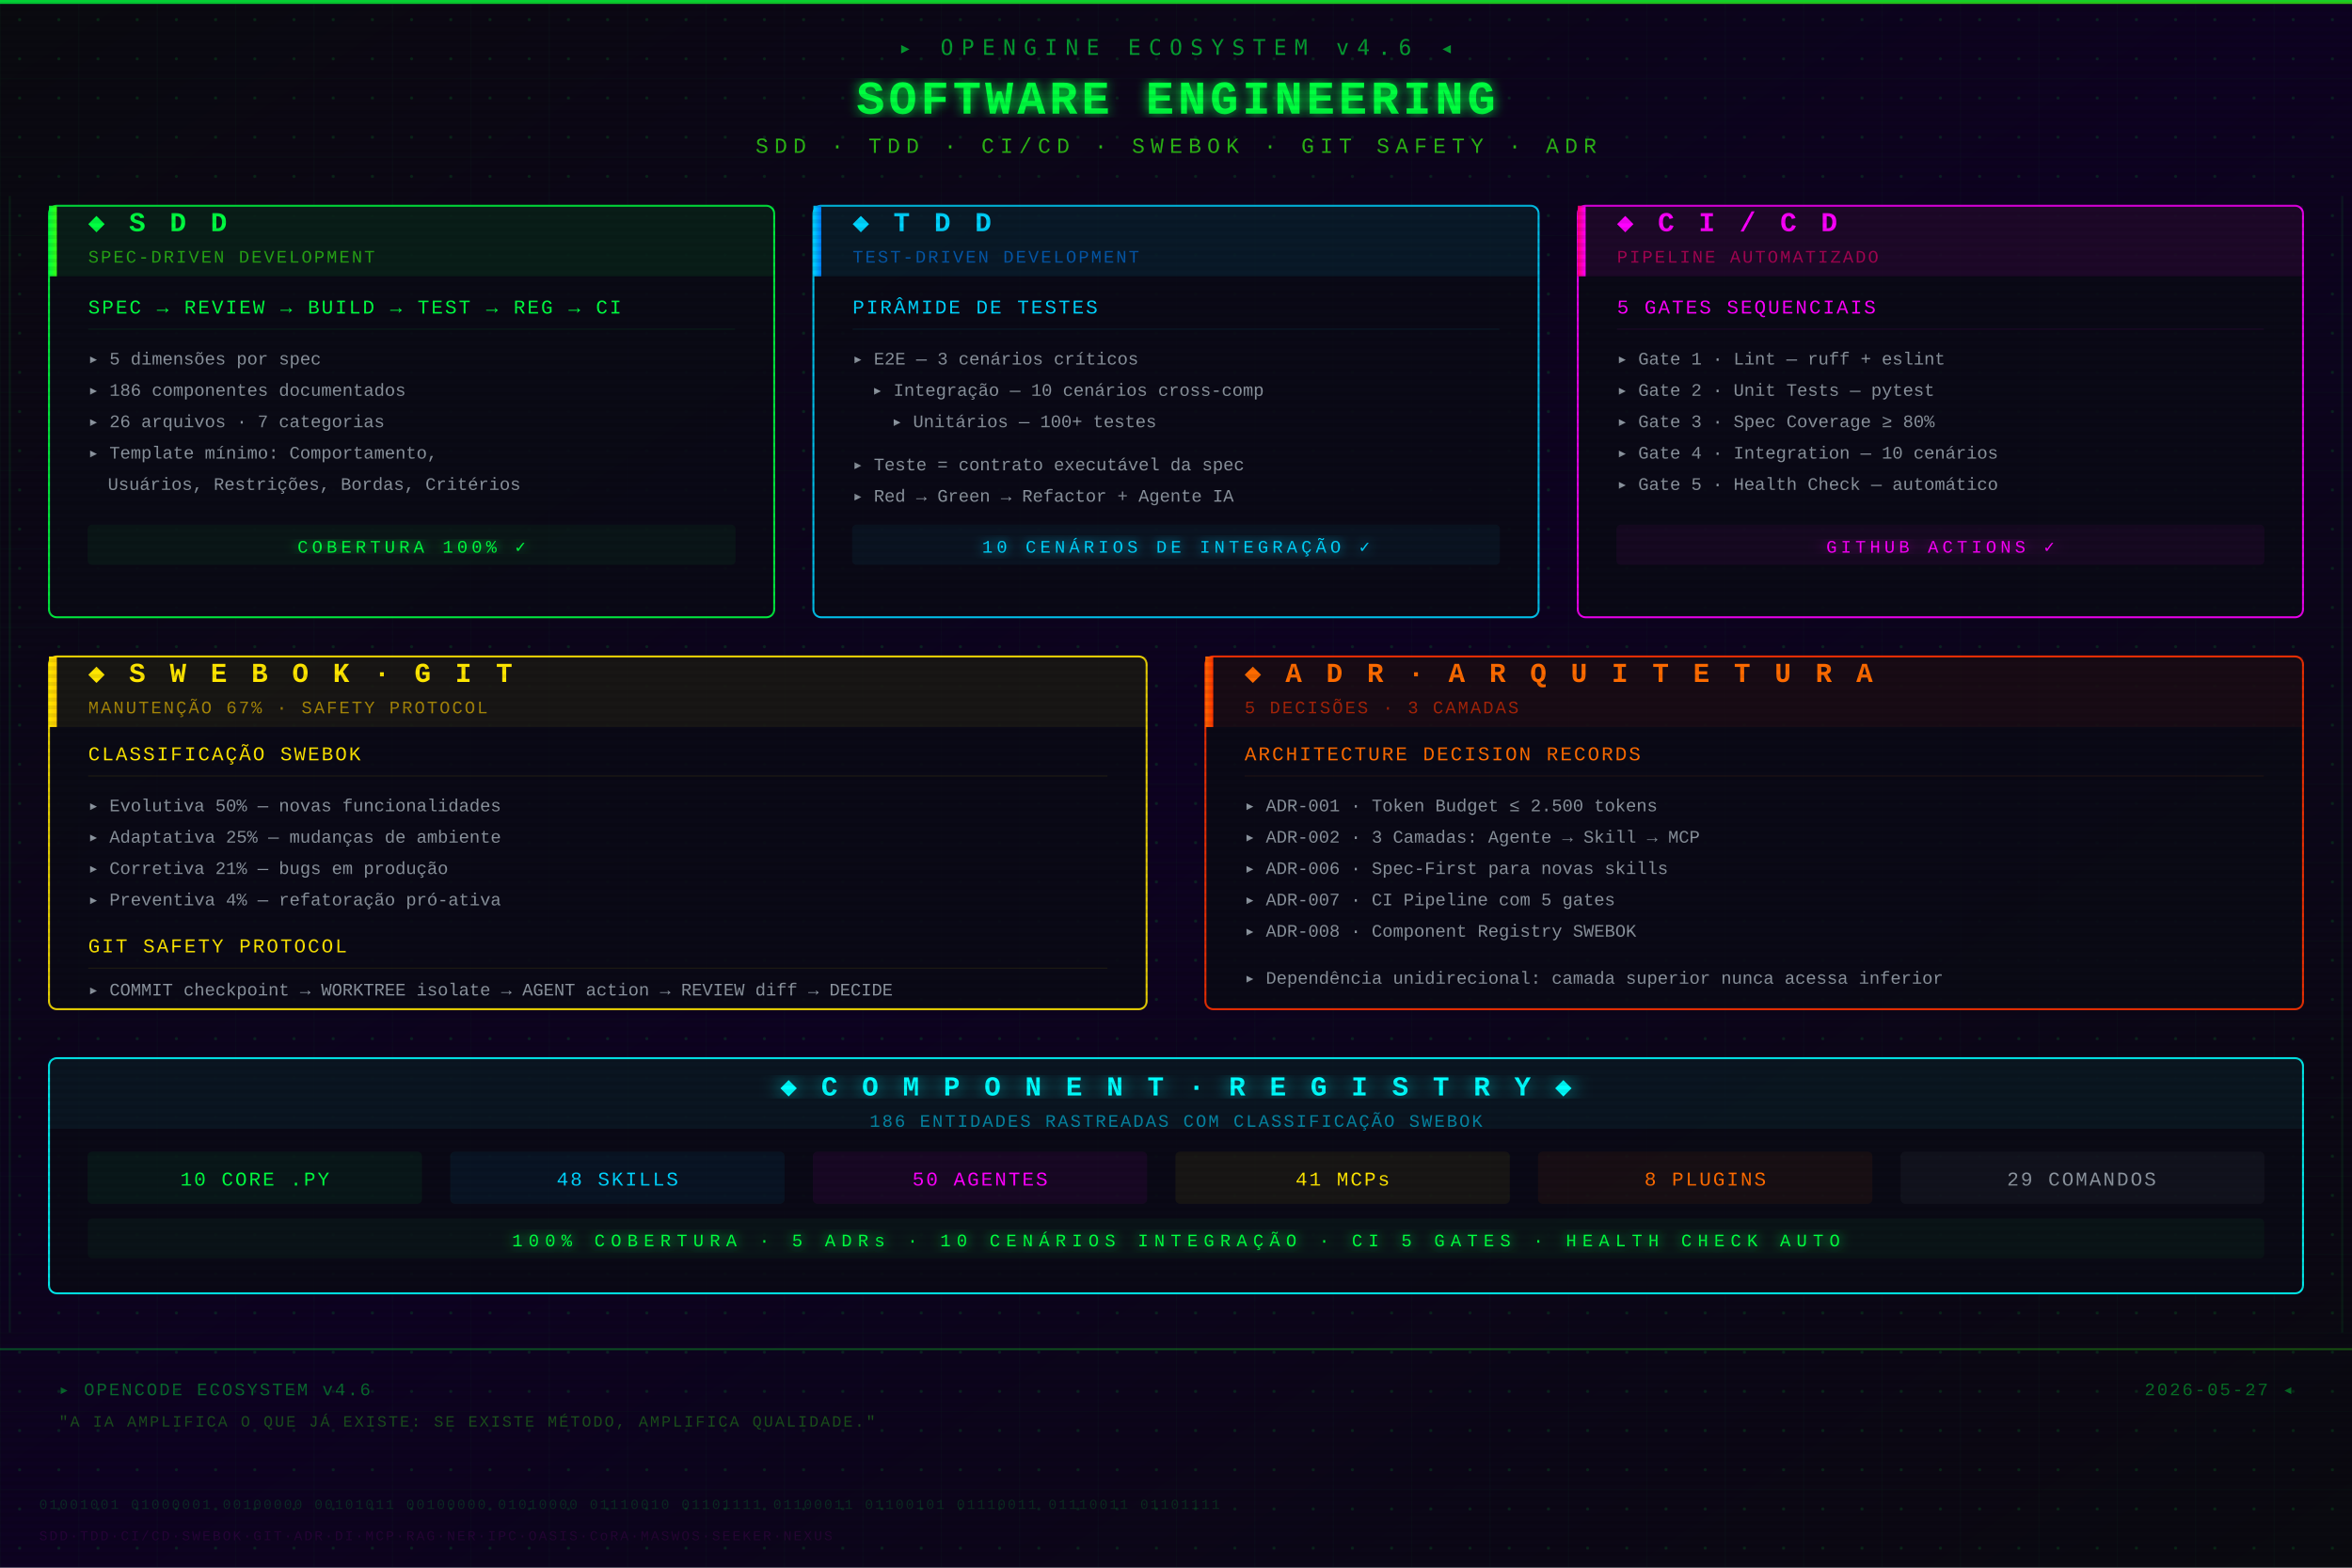
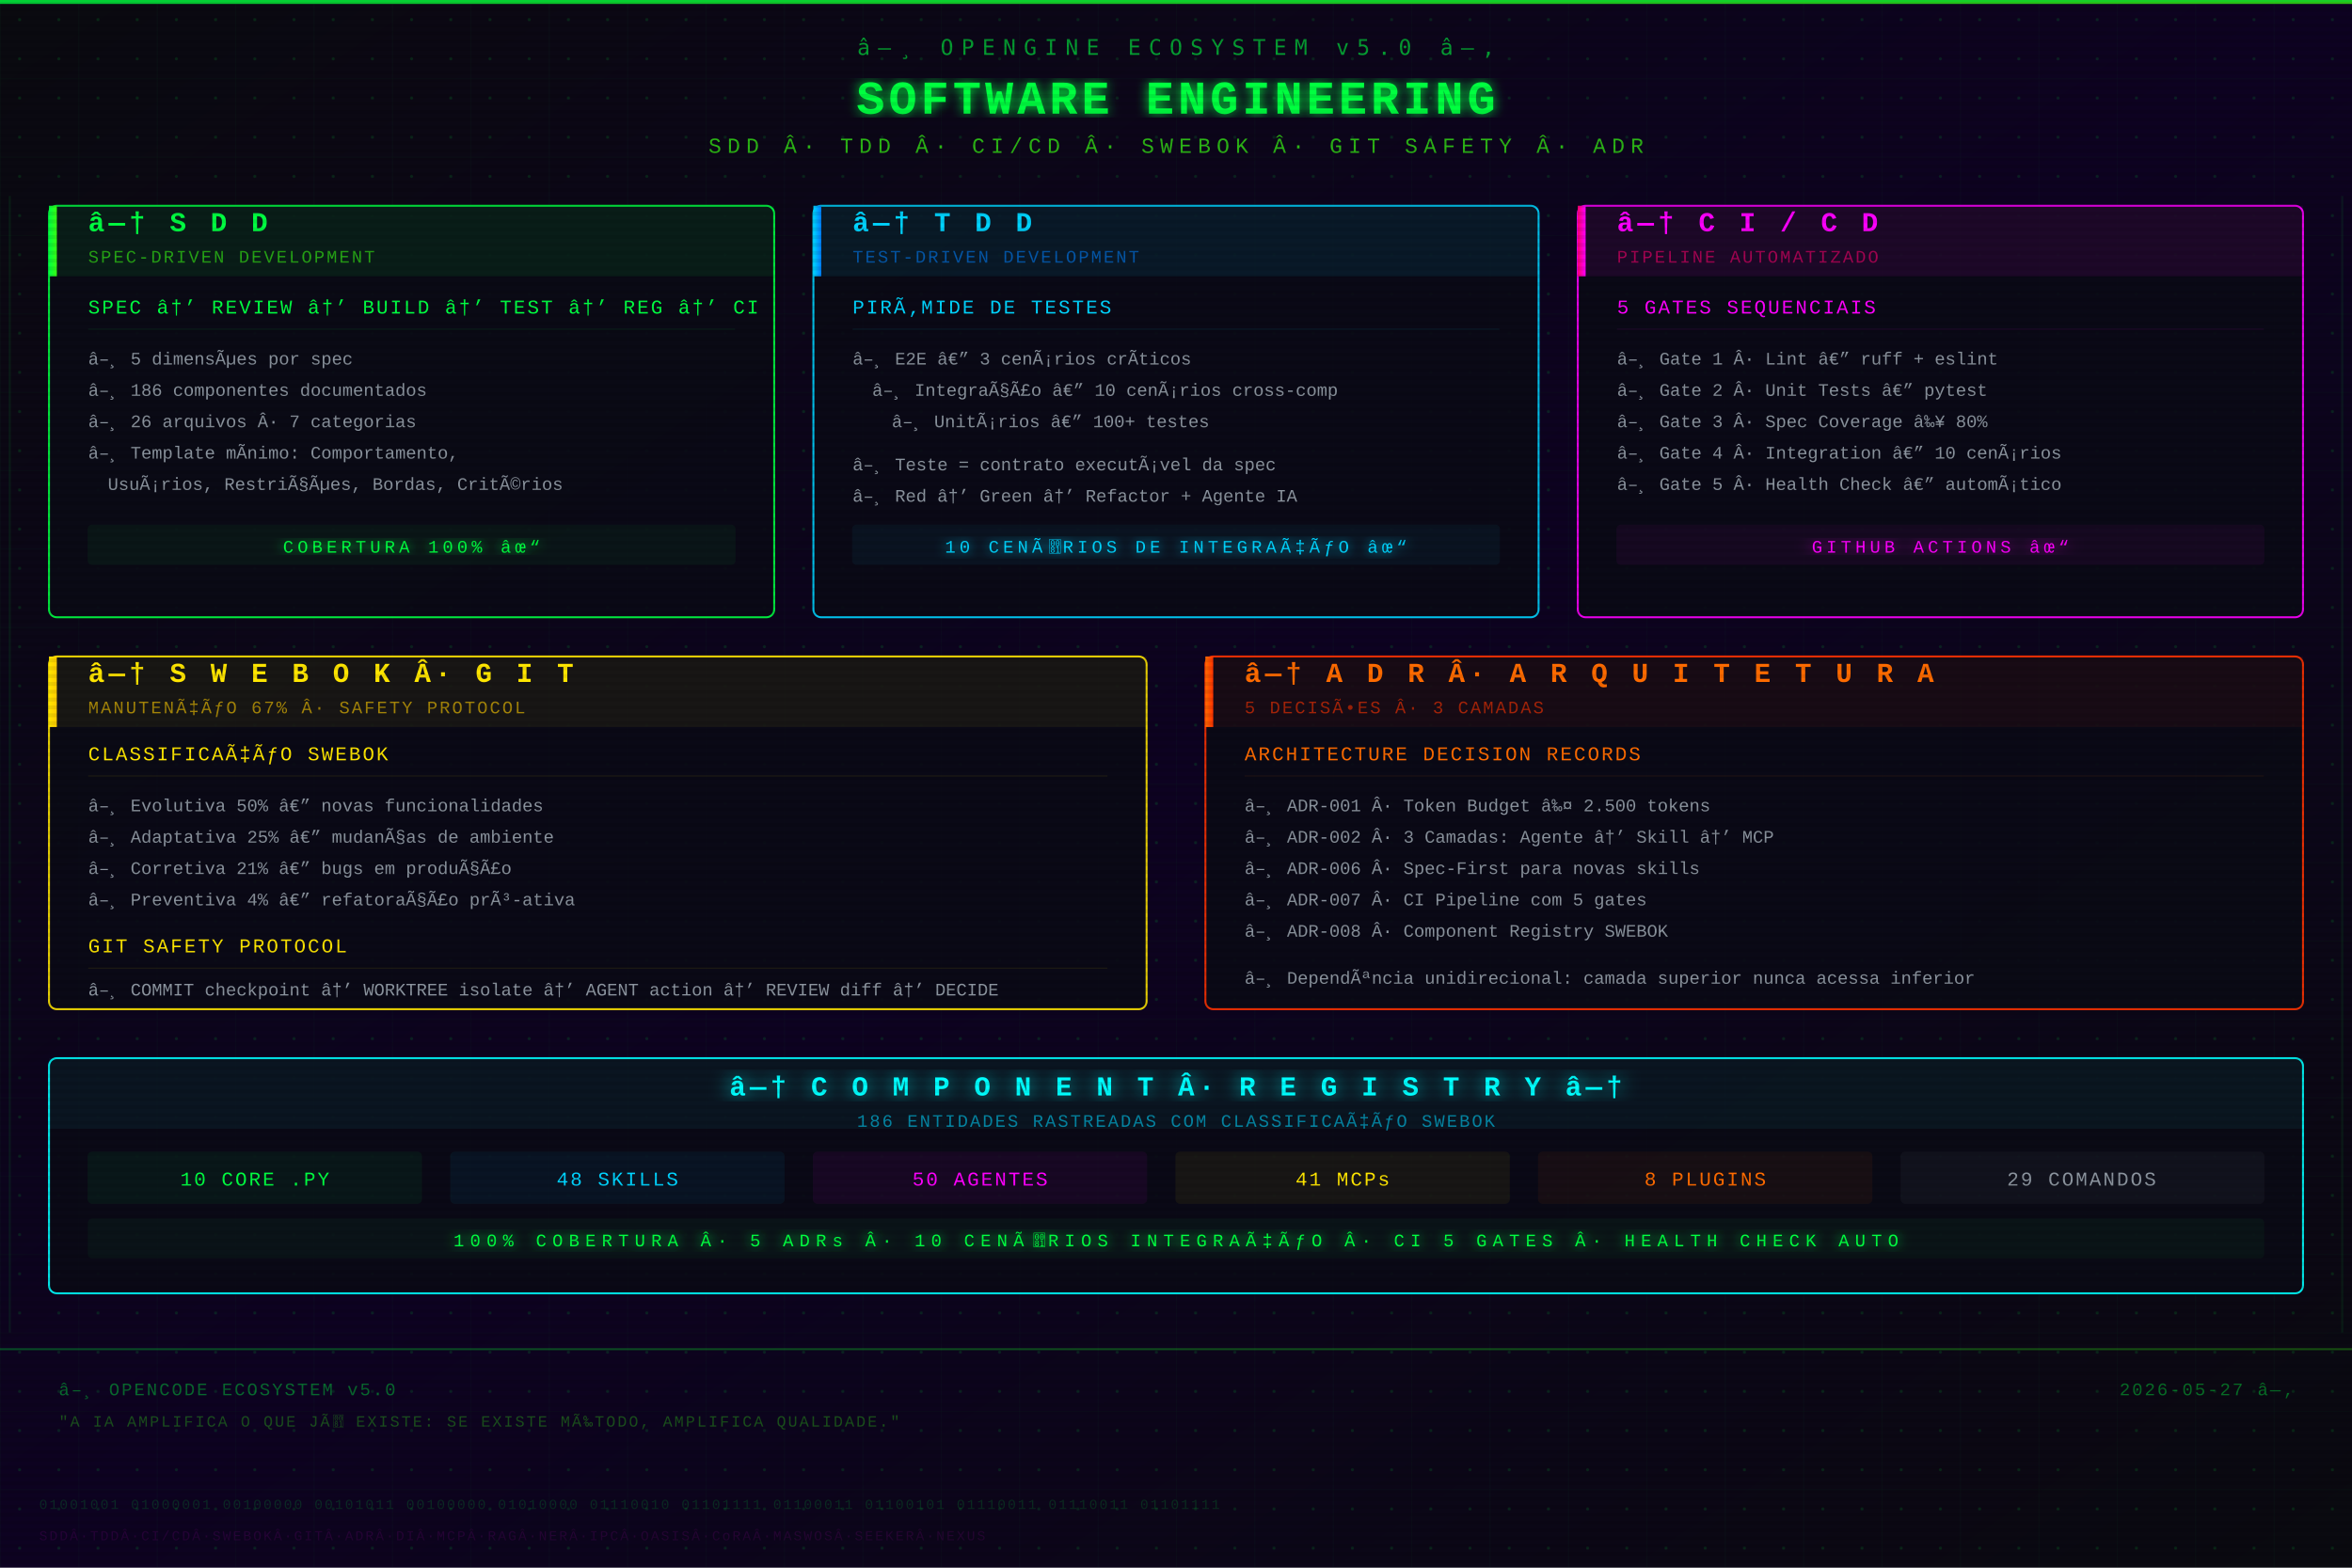
<svg xmlns="http://www.w3.org/2000/svg" viewBox="0 0 1200 800" font-family="'Courier New', 'JetBrains Mono', monospace">
  <defs>
    <linearGradient id="bgGrad" x1="0" y1="0" x2="1" y2="1">
      <stop offset="0%" stop-color="#0a0a0f" />
      <stop offset="50%" stop-color="#0d0221" />
      <stop offset="100%" stop-color="#0a0a0f" />
    </linearGradient>
    <linearGradient id="neonGreen" x1="0" y1="0" x2="1" y2="0">
      <stop offset="0%" stop-color="#00ff41" />
      <stop offset="100%" stop-color="#39ff14" />
    </linearGradient>
    <linearGradient id="neonPink" x1="0" y1="0" x2="1" y2="0">
      <stop offset="0%" stop-color="#ff006e" />
      <stop offset="100%" stop-color="#ff00ff" />
    </linearGradient>
    <linearGradient id="neonBlue" x1="0" y1="0" x2="1" y2="0">
      <stop offset="0%" stop-color="#00d4ff" />
      <stop offset="100%" stop-color="#0080ff" />
    </linearGradient>
    <linearGradient id="neonCyan" x1="0" y1="0" x2="1" y2="0">
      <stop offset="0%" stop-color="#00ffff" />
      <stop offset="100%" stop-color="#00d4ff" />
    </linearGradient>
    <linearGradient id="neonYellow" x1="0" y1="0" x2="1" y2="0">
      <stop offset="0%" stop-color="#ffe600" />
      <stop offset="100%" stop-color="#ffcc00" />
    </linearGradient>
    <linearGradient id="neonOrange" x1="0" y1="0" x2="1" y2="0">
      <stop offset="0%" stop-color="#ff6b00" />
      <stop offset="100%" stop-color="#ff3300" />
    </linearGradient>
    <filter id="glowGreen">
      <feGaussianBlur stdDeviation="3" result="blur" />
      <feMerge>
        <feMergeNode in="blur" />
        <feMergeNode in="SourceGraphic" />
      </feMerge>
    </filter>
    <filter id="glowPink">
      <feGaussianBlur stdDeviation="4" result="blur" />
      <feMerge>
        <feMergeNode in="blur" />
        <feMergeNode in="SourceGraphic" />
      </feMerge>
    </filter>
    <filter id="glowBlue">
      <feGaussianBlur stdDeviation="3" result="blur" />
      <feMerge>
        <feMergeNode in="blur" />
        <feMergeNode in="SourceGraphic" />
      </feMerge>
    </filter>
    <filter id="glowCyan">
      <feGaussianBlur stdDeviation="5" result="blur" />
      <feMerge>
        <feMergeNode in="blur" />
        <feMergeNode in="SourceGraphic" />
      </feMerge>
    </filter>
    <filter id="shadowDeep">
      <feDropShadow dx="0" dy="0" stdDeviation="8" flood-color="#00ff41" flood-opacity="0.3" />
    </filter>
    <filter id="shadowPink">
      <feDropShadow dx="0" dy="0" stdDeviation="8" flood-color="#ff006e" flood-opacity="0.3" />
    </filter>
    <pattern id="grid" width="40" height="40" patternUnits="userSpaceOnUse">
      <path d="M 40 0 L 0 0 0 40" fill="none" stroke="#00ff41" stroke-width="0.3" opacity="0.08" />
    </pattern>
    <pattern id="dots" width="20" height="20" patternUnits="userSpaceOnUse">
      <circle cx="10" cy="10" r="0.8" fill="#00ff41" opacity="0.12" />
    </pattern>
    <pattern id="scanlines" width="4" height="4" patternUnits="userSpaceOnUse">
      <rect width="4" height="2" fill="#000" opacity="0.08" />
    </pattern>
  </defs>
  <rect width="1200" height="800" fill="url(#bgGrad)" />
  <rect width="1200" height="800" fill="url(#grid)" />
  <rect width="1200" height="800" fill="url(#dots)" />
  <rect x="0" y="0" width="1200" height="2" fill="url(#neonGreen)" opacity="0.8" />
  <rect x="0" y="0" width="1200" height="1" fill="#00ff41" opacity="0.4" filter="url(#glowGreen)" />
-   <text x="600" y="28" text-anchor="middle" fill="#00ff41" font-size="11" font-family="monospace" opacity="0.6" letter-spacing="4">▸ OPENGINE ECOSYSTEM v4.6 ◂</text>
+   <text x="600" y="28" text-anchor="middle" fill="#00ff41" font-size="11" font-family="monospace" opacity="0.6" letter-spacing="4">â–¸ OPENGINE ECOSYSTEM v5.0 â—‚</text>
  <text x="600" y="58" text-anchor="middle" fill="#00ff41" font-size="24" font-weight="900" filter="url(#glowGreen)" letter-spacing="2">SOFTWARE ENGINEERING</text>
-   <text x="600" y="78" text-anchor="middle" fill="#39ff14" font-size="11" opacity="0.7" letter-spacing="3">SDD · TDD · CI/CD · SWEBOK · GIT SAFETY · ADR</text>
+   <text x="600" y="78" text-anchor="middle" fill="#39ff14" font-size="11" opacity="0.7" letter-spacing="3">SDD Â· TDD Â· CI/CD Â· SWEBOK Â· GIT SAFETY Â· ADR</text>
  <line x1="200" y1="88" x2="1000" y2="88" stroke="url(#neonGreen)" stroke-width="0.5" opacity="0.3" />
  <rect x="25" y="105" width="370" height="210" rx="4" fill="#0a0a15" stroke="#00ff41" stroke-width="1" opacity="0.9" />
  <rect x="25" y="105" width="370" height="36" fill="#00ff41" opacity="0.08" />
  <rect x="25" y="105" width="4" height="36" fill="url(#neonGreen)" />
-   <text x="45" y="118" fill="#00ff41" font-size="14" font-weight="bold" letter-spacing="2">◆ S D D</text>
+   <text x="45" y="118" fill="#00ff41" font-size="14" font-weight="bold" letter-spacing="2">â—† S D D</text>
  <text x="45" y="134" fill="#39ff14" font-size="9" opacity="0.6" letter-spacing="1">SPEC-DRIVEN DEVELOPMENT</text>
-   <text x="45" y="160" fill="#00ff41" font-size="10" letter-spacing="1">SPEC → REVIEW → BUILD → TEST → REG → CI</text>
+   <text x="45" y="160" fill="#00ff41" font-size="10" letter-spacing="1">SPEC â†’ REVIEW â†’ BUILD â†’ TEST â†’ REG â†’ CI</text>
  <line x1="45" y1="168" x2="375" y2="168" stroke="#00ff41" stroke-width="0.3" opacity="0.15" />
-   <text x="45" y="186" fill="#8b949e" font-size="9">▸ 5 dimensões por spec</text>
-   <text x="45" y="202" fill="#8b949e" font-size="9">▸ 186 componentes documentados</text>
-   <text x="45" y="218" fill="#8b949e" font-size="9">▸ 26 arquivos · 7 categorias</text>
-   <text x="45" y="234" fill="#8b949e" font-size="9">▸ Template mínimo: Comportamento,</text>
-   <text x="55" y="250" fill="#8b949e" font-size="9">Usuários, Restrições, Bordas, Critérios</text>
+   <text x="45" y="186" fill="#8b949e" font-size="9">â–¸ 5 dimensÃµes por spec</text>
+   <text x="45" y="202" fill="#8b949e" font-size="9">â–¸ 186 componentes documentados</text>
+   <text x="45" y="218" fill="#8b949e" font-size="9">â–¸ 26 arquivos Â· 7 categorias</text>
+   <text x="45" y="234" fill="#8b949e" font-size="9">â–¸ Template mÃ­nimo: Comportamento,</text>
+   <text x="55" y="250" fill="#8b949e" font-size="9">UsuÃ¡rios, RestriÃ§Ãµes, Bordas, CritÃ©rios</text>
  <rect x="45" y="268" width="330" height="20" rx="2" fill="#00ff41" opacity="0.05" stroke="#00ff41" stroke-width="0.5" />
-   <text x="210" y="282" text-anchor="middle" fill="#00ff41" font-size="9" letter-spacing="2" filter="url(#glowGreen)">COBERTURA 100% ✓</text>
+   <text x="210" y="282" text-anchor="middle" fill="#00ff41" font-size="9" letter-spacing="2" filter="url(#glowGreen)">COBERTURA 100% âœ“</text>
  <rect x="415" y="105" width="370" height="210" rx="4" fill="#0a0a15" stroke="#00d4ff" stroke-width="1" opacity="0.9" />
  <rect x="415" y="105" width="370" height="36" fill="#00d4ff" opacity="0.08" />
  <rect x="415" y="105" width="4" height="36" fill="url(#neonBlue)" />
-   <text x="435" y="118" fill="#00d4ff" font-size="14" font-weight="bold" letter-spacing="2">◆ T D D</text>
+   <text x="435" y="118" fill="#00d4ff" font-size="14" font-weight="bold" letter-spacing="2">â—† T D D</text>
  <text x="435" y="134" fill="#0080ff" font-size="9" opacity="0.6" letter-spacing="1">TEST-DRIVEN DEVELOPMENT</text>
-   <text x="435" y="160" fill="#00d4ff" font-size="10" letter-spacing="1">PIRÂMIDE DE TESTES</text>
+   <text x="435" y="160" fill="#00d4ff" font-size="10" letter-spacing="1">PIRÃ‚MIDE DE TESTES</text>
  <line x1="435" y1="168" x2="765" y2="168" stroke="#00d4ff" stroke-width="0.3" opacity="0.15" />
-   <text x="435" y="186" fill="#8b949e" font-size="9">▸ E2E — 3 cenários críticos</text>
-   <text x="445" y="202" fill="#8b949e" font-size="9">▸ Integração — 10 cenários cross-comp</text>
-   <text x="455" y="218" fill="#8b949e" font-size="9">▸ Unitários — 100+ testes</text>
-   <text x="435" y="240" fill="#8b949e" font-size="9">▸ Teste = contrato executável da spec</text>
-   <text x="435" y="256" fill="#8b949e" font-size="9">▸ Red → Green → Refactor + Agente IA</text>
+   <text x="435" y="186" fill="#8b949e" font-size="9">â–¸ E2E â€” 3 cenÃ¡rios crÃ­ticos</text>
+   <text x="445" y="202" fill="#8b949e" font-size="9">â–¸ IntegraÃ§Ã£o â€” 10 cenÃ¡rios cross-comp</text>
+   <text x="455" y="218" fill="#8b949e" font-size="9">â–¸ UnitÃ¡rios â€” 100+ testes</text>
+   <text x="435" y="240" fill="#8b949e" font-size="9">â–¸ Teste = contrato executÃ¡vel da spec</text>
+   <text x="435" y="256" fill="#8b949e" font-size="9">â–¸ Red â†’ Green â†’ Refactor + Agente IA</text>
  <rect x="435" y="268" width="330" height="20" rx="2" fill="#00d4ff" opacity="0.05" stroke="#00d4ff" stroke-width="0.5" />
-   <text x="600" y="282" text-anchor="middle" fill="#00d4ff" font-size="9" letter-spacing="2" filter="url(#glowBlue)">10 CENÁRIOS DE INTEGRAÇÃO ✓</text>
+   <text x="600" y="282" text-anchor="middle" fill="#00d4ff" font-size="9" letter-spacing="2" filter="url(#glowBlue)">10 CENÃRIOS DE INTEGRAÃ‡ÃƒO âœ“</text>
  <rect x="805" y="105" width="370" height="210" rx="4" fill="#0a0a15" stroke="#ff00ff" stroke-width="1" opacity="0.9" />
  <rect x="805" y="105" width="370" height="36" fill="#ff00ff" opacity="0.08" />
  <rect x="805" y="105" width="4" height="36" fill="url(#neonPink)" />
-   <text x="825" y="118" fill="#ff00ff" font-size="14" font-weight="bold" letter-spacing="2">◆ C I / C D</text>
+   <text x="825" y="118" fill="#ff00ff" font-size="14" font-weight="bold" letter-spacing="2">â—† C I / C D</text>
  <text x="825" y="134" fill="#ff006e" font-size="9" opacity="0.6" letter-spacing="1">PIPELINE AUTOMATIZADO</text>
  <text x="825" y="160" fill="#ff00ff" font-size="10" letter-spacing="1">5 GATES SEQUENCIAIS</text>
  <line x1="825" y1="168" x2="1155" y2="168" stroke="#ff00ff" stroke-width="0.3" opacity="0.15" />
-   <text x="825" y="186" fill="#8b949e" font-size="9">▸ Gate 1 · Lint — ruff + eslint</text>
-   <text x="825" y="202" fill="#8b949e" font-size="9">▸ Gate 2 · Unit Tests — pytest</text>
-   <text x="825" y="218" fill="#8b949e" font-size="9">▸ Gate 3 · Spec Coverage ≥ 80%</text>
-   <text x="825" y="234" fill="#8b949e" font-size="9">▸ Gate 4 · Integration — 10 cenários</text>
-   <text x="825" y="250" fill="#8b949e" font-size="9">▸ Gate 5 · Health Check — automático</text>
+   <text x="825" y="186" fill="#8b949e" font-size="9">â–¸ Gate 1 Â· Lint â€” ruff + eslint</text>
+   <text x="825" y="202" fill="#8b949e" font-size="9">â–¸ Gate 2 Â· Unit Tests â€” pytest</text>
+   <text x="825" y="218" fill="#8b949e" font-size="9">â–¸ Gate 3 Â· Spec Coverage â‰¥ 80%</text>
+   <text x="825" y="234" fill="#8b949e" font-size="9">â–¸ Gate 4 Â· Integration â€” 10 cenÃ¡rios</text>
+   <text x="825" y="250" fill="#8b949e" font-size="9">â–¸ Gate 5 Â· Health Check â€” automÃ¡tico</text>
  <rect x="825" y="268" width="330" height="20" rx="2" fill="#ff00ff" opacity="0.05" stroke="#ff00ff" stroke-width="0.5" />
-   <text x="990" y="282" text-anchor="middle" fill="#ff00ff" font-size="9" letter-spacing="2" filter="url(#glowPink)">GITHUB ACTIONS ✓</text>
+   <text x="990" y="282" text-anchor="middle" fill="#ff00ff" font-size="9" letter-spacing="2" filter="url(#glowPink)">GITHUB ACTIONS âœ“</text>
  <rect x="25" y="335" width="560" height="180" rx="4" fill="#0a0a15" stroke="#ffe600" stroke-width="1" opacity="0.9" />
  <rect x="25" y="335" width="560" height="36" fill="#ffe600" opacity="0.06" />
  <rect x="25" y="335" width="4" height="36" fill="url(#neonYellow)" />
-   <text x="45" y="348" fill="#ffe600" font-size="14" font-weight="bold" letter-spacing="2">◆ S W E B O K · G I T</text>
-   <text x="45" y="364" fill="#ffcc00" font-size="9" opacity="0.6" letter-spacing="1">MANUTENÇÃO 67% · SAFETY PROTOCOL</text>
-   <text x="45" y="388" fill="#ffe600" font-size="10" letter-spacing="1">CLASSIFICAÇÃO SWEBOK</text>
+   <text x="45" y="348" fill="#ffe600" font-size="14" font-weight="bold" letter-spacing="2">â—† S W E B O K Â· G I T</text>
+   <text x="45" y="364" fill="#ffcc00" font-size="9" opacity="0.6" letter-spacing="1">MANUTENÃ‡ÃƒO 67% Â· SAFETY PROTOCOL</text>
+   <text x="45" y="388" fill="#ffe600" font-size="10" letter-spacing="1">CLASSIFICAÃ‡ÃƒO SWEBOK</text>
  <line x1="45" y1="396" x2="565" y2="396" stroke="#ffe600" stroke-width="0.3" opacity="0.15" />
-   <text x="45" y="414" fill="#8b949e" font-size="9">▸ Evolutiva 50% — novas funcionalidades</text>
-   <text x="45" y="430" fill="#8b949e" font-size="9">▸ Adaptativa 25% — mudanças de ambiente</text>
-   <text x="45" y="446" fill="#8b949e" font-size="9">▸ Corretiva 21% — bugs em produção</text>
-   <text x="45" y="462" fill="#8b949e" font-size="9">▸ Preventiva 4% — refatoração pró-ativa</text>
+   <text x="45" y="414" fill="#8b949e" font-size="9">â–¸ Evolutiva 50% â€” novas funcionalidades</text>
+   <text x="45" y="430" fill="#8b949e" font-size="9">â–¸ Adaptativa 25% â€” mudanÃ§as de ambiente</text>
+   <text x="45" y="446" fill="#8b949e" font-size="9">â–¸ Corretiva 21% â€” bugs em produÃ§Ã£o</text>
+   <text x="45" y="462" fill="#8b949e" font-size="9">â–¸ Preventiva 4% â€” refatoraÃ§Ã£o prÃ³-ativa</text>
  <text x="45" y="486" fill="#ffe600" font-size="10" letter-spacing="1">GIT SAFETY PROTOCOL</text>
  <line x1="45" y1="494" x2="565" y2="494" stroke="#ffe600" stroke-width="0.3" opacity="0.15" />
-   <text x="45" y="508" fill="#8b949e" font-size="9">▸ COMMIT checkpoint → WORKTREE isolate → AGENT action → REVIEW diff → DECIDE</text>
+   <text x="45" y="508" fill="#8b949e" font-size="9">â–¸ COMMIT checkpoint â†’ WORKTREE isolate â†’ AGENT action â†’ REVIEW diff â†’ DECIDE</text>
  <rect x="615" y="335" width="560" height="180" rx="4" fill="#0a0a15" stroke="#ff3300" stroke-width="1" opacity="0.9" />
  <rect x="615" y="335" width="560" height="36" fill="#ff3300" opacity="0.06" />
  <rect x="615" y="335" width="4" height="36" fill="url(#neonOrange)" />
-   <text x="635" y="348" fill="#ff6b00" font-size="14" font-weight="bold" letter-spacing="2">◆ A D R · A R Q U I T E T U R A</text>
-   <text x="635" y="364" fill="#ff3300" font-size="9" opacity="0.6" letter-spacing="1">5 DECISÕES · 3 CAMADAS</text>
+   <text x="635" y="348" fill="#ff6b00" font-size="14" font-weight="bold" letter-spacing="2">â—† A D R Â· A R Q U I T E T U R A</text>
+   <text x="635" y="364" fill="#ff3300" font-size="9" opacity="0.6" letter-spacing="1">5 DECISÃ•ES Â· 3 CAMADAS</text>
  <text x="635" y="388" fill="#ff6b00" font-size="10" letter-spacing="1">ARCHITECTURE DECISION RECORDS</text>
  <line x1="635" y1="396" x2="1155" y2="396" stroke="#ff6b00" stroke-width="0.3" opacity="0.15" />
-   <text x="635" y="414" fill="#8b949e" font-size="9">▸ ADR-001 · Token Budget ≤ 2.500 tokens</text>
-   <text x="635" y="430" fill="#8b949e" font-size="9">▸ ADR-002 · 3 Camadas: Agente → Skill → MCP</text>
-   <text x="635" y="446" fill="#8b949e" font-size="9">▸ ADR-006 · Spec-First para novas skills</text>
-   <text x="635" y="462" fill="#8b949e" font-size="9">▸ ADR-007 · CI Pipeline com 5 gates</text>
-   <text x="635" y="478" fill="#8b949e" font-size="9">▸ ADR-008 · Component Registry SWEBOK</text>
-   <text x="635" y="502" fill="#8b949e" font-size="9">▸ Dependência unidirecional: camada superior nunca acessa inferior</text>
+   <text x="635" y="414" fill="#8b949e" font-size="9">â–¸ ADR-001 Â· Token Budget â‰¤ 2.500 tokens</text>
+   <text x="635" y="430" fill="#8b949e" font-size="9">â–¸ ADR-002 Â· 3 Camadas: Agente â†’ Skill â†’ MCP</text>
+   <text x="635" y="446" fill="#8b949e" font-size="9">â–¸ ADR-006 Â· Spec-First para novas skills</text>
+   <text x="635" y="462" fill="#8b949e" font-size="9">â–¸ ADR-007 Â· CI Pipeline com 5 gates</text>
+   <text x="635" y="478" fill="#8b949e" font-size="9">â–¸ ADR-008 Â· Component Registry SWEBOK</text>
+   <text x="635" y="502" fill="#8b949e" font-size="9">â–¸ DependÃªncia unidirecional: camada superior nunca acessa inferior</text>
  <rect x="25" y="540" width="1150" height="120" rx="4" fill="#0a0a15" stroke="#00ffff" stroke-width="1" opacity="0.9" />
  <rect x="25" y="540" width="1150" height="36" fill="#00ffff" opacity="0.05" />
-   <text x="600" y="559" text-anchor="middle" fill="#00ffff" font-size="14" font-weight="bold" letter-spacing="2" filter="url(#glowCyan)">◆ C O M P O N E N T · R E G I S T R Y ◆</text>
-   <text x="600" y="575" text-anchor="middle" fill="#00d4ff" font-size="9" opacity="0.6" letter-spacing="1">186 ENTIDADES RASTREADAS COM CLASSIFICAÇÃO SWEBOK</text>
+   <text x="600" y="559" text-anchor="middle" fill="#00ffff" font-size="14" font-weight="bold" letter-spacing="2" filter="url(#glowCyan)">â—† C O M P O N E N T Â· R E G I S T R Y â—†</text>
+   <text x="600" y="575" text-anchor="middle" fill="#00d4ff" font-size="9" opacity="0.6" letter-spacing="1">186 ENTIDADES RASTREADAS COM CLASSIFICAÃ‡ÃƒO SWEBOK</text>
  <rect x="45" y="588" width="170" height="26" rx="2" fill="#00ff41" opacity="0.06" stroke="#00ff41" stroke-width="0.5" />
  <text x="130" y="605" text-anchor="middle" fill="#00ff41" font-size="10" letter-spacing="1">10 CORE .PY</text>
  <rect x="230" y="588" width="170" height="26" rx="2" fill="#00d4ff" opacity="0.06" stroke="#00d4ff" stroke-width="0.5" />
  <text x="315" y="605" text-anchor="middle" fill="#00d4ff" font-size="10" letter-spacing="1">48 SKILLS</text>
  <rect x="415" y="588" width="170" height="26" rx="2" fill="#ff00ff" opacity="0.06" stroke="#ff00ff" stroke-width="0.5" />
  <text x="500" y="605" text-anchor="middle" fill="#ff00ff" font-size="10" letter-spacing="1">50 AGENTES</text>
  <rect x="600" y="588" width="170" height="26" rx="2" fill="#ffe600" opacity="0.06" stroke="#ffe600" stroke-width="0.5" />
  <text x="685" y="605" text-anchor="middle" fill="#ffe600" font-size="10" letter-spacing="1">41 MCPs</text>
  <rect x="785" y="588" width="170" height="26" rx="2" fill="#ff6b00" opacity="0.06" stroke="#ff6b00" stroke-width="0.5" />
  <text x="870" y="605" text-anchor="middle" fill="#ff6b00" font-size="10" letter-spacing="1">8 PLUGINS</text>
  <rect x="970" y="588" width="185" height="26" rx="2" fill="#8b949e" opacity="0.06" stroke="#8b949e" stroke-width="0.5" />
  <text x="1062" y="605" text-anchor="middle" fill="#8b949e" font-size="10" letter-spacing="1">29 COMANDOS</text>
  <rect x="45" y="622" width="1110" height="20" rx="2" fill="#00ff41" opacity="0.04" stroke="#00ff41" stroke-width="0.3" />
-   <text x="600" y="636" text-anchor="middle" fill="#00ff41" font-size="9" letter-spacing="3" filter="url(#glowGreen)">100% COBERTURA · 5 ADRs · 10 CENÁRIOS INTEGRAÇÃO · CI 5 GATES · HEALTH CHECK AUTO</text>
+   <text x="600" y="636" text-anchor="middle" fill="#00ff41" font-size="9" letter-spacing="3" filter="url(#glowGreen)">100% COBERTURA Â· 5 ADRs Â· 10 CENÃRIOS INTEGRAÃ‡ÃƒO Â· CI 5 GATES Â· HEALTH CHECK AUTO</text>
  <rect x="0" y="688" width="1200" height="1" fill="url(#neonGreen)" opacity="0.3" />
-   <text x="30" y="712" fill="#00ff41" font-size="9" opacity="0.4" letter-spacing="1">▸ OPENCODE ECOSYSTEM v4.6</text>
-   <text x="30" y="728" fill="#39ff14" font-size="8" opacity="0.3" letter-spacing="1">"A IA AMPLIFICA O QUE JÁ EXISTE: SE EXISTE MÉTODO, AMPLIFICA QUALIDADE."</text>
-   <text x="1170" y="712" text-anchor="end" fill="#00ff41" font-size="9" opacity="0.4" letter-spacing="1">2026-05-27 ◂</text>
+   <text x="30" y="712" fill="#00ff41" font-size="9" opacity="0.4" letter-spacing="1">â–¸ OPENCODE ECOSYSTEM v5.0</text>
+   <text x="30" y="728" fill="#39ff14" font-size="8" opacity="0.3" letter-spacing="1">"A IA AMPLIFICA O QUE JÃ EXISTE: SE EXISTE MÃ‰TODO, AMPLIFICA QUALIDADE."</text>
+   <text x="1170" y="712" text-anchor="end" fill="#00ff41" font-size="9" opacity="0.4" letter-spacing="1">2026-05-27 â—‚</text>
  <text x="20" y="770" fill="#00ff41" font-size="7" opacity="0.15" letter-spacing="1">01001001 01000001 00100000 00101011 00100000 01010000 01110010 01101111 01100011 01100101 01110011 01110011 01101111</text>
-   <text x="20" y="786" fill="#ff00ff" font-size="7" opacity="0.1" letter-spacing="1">SDD·TDD·CI/CD·SWEBOK·GIT·ADR·DI·MCP·RAG·NER·IPC·OASIS·CoRA·MASWOS·SEEKER·NEXUS</text>
+   <text x="20" y="786" fill="#ff00ff" font-size="7" opacity="0.1" letter-spacing="1">SDDÂ·TDDÂ·CI/CDÂ·SWEBOKÂ·GITÂ·ADRÂ·DIÂ·MCPÂ·RAGÂ·NERÂ·IPCÂ·OASISÂ·CoRAÂ·MASWOSÂ·SEEKERÂ·NEXUS</text>
  <rect width="1200" height="800" fill="url(#scanlines)" />
  <line x1="1195" y1="100" x2="1195" y2="680" stroke="#00ff41" stroke-width="1" opacity="0.08" />
  <line x1="5" y1="100" x2="5" y2="680" stroke="#00ff41" stroke-width="1" opacity="0.08" />
</svg>
